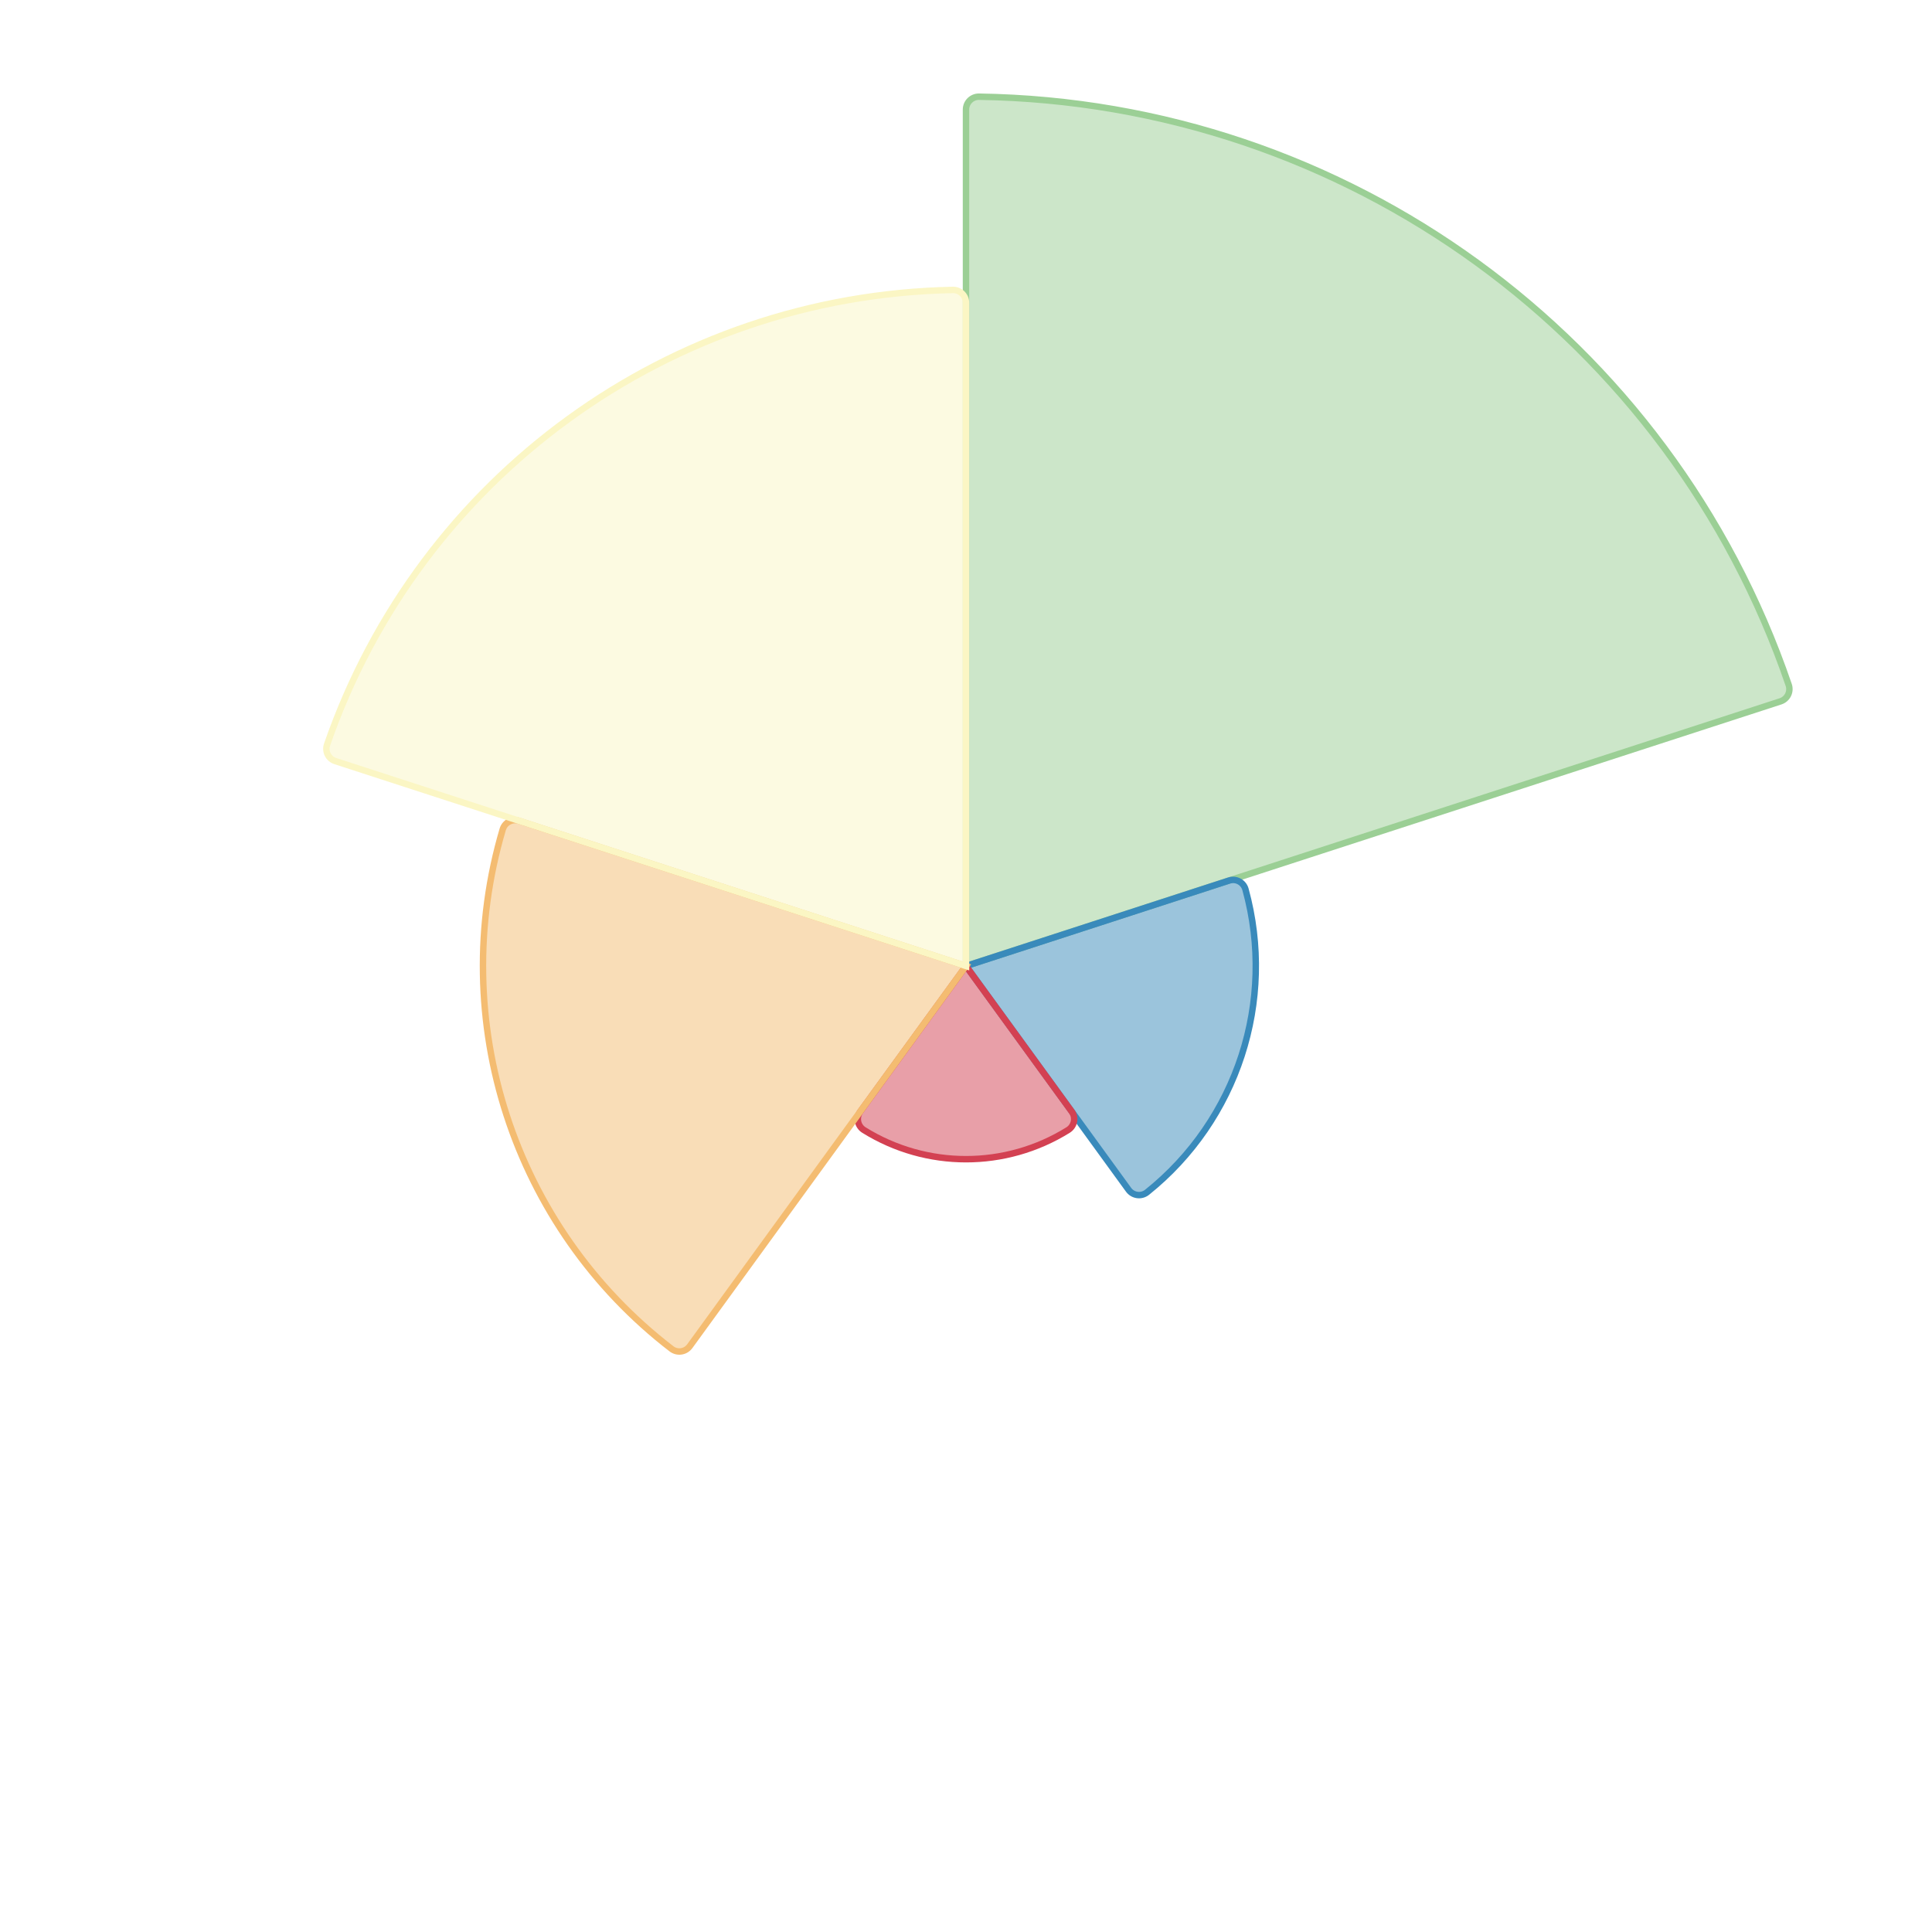
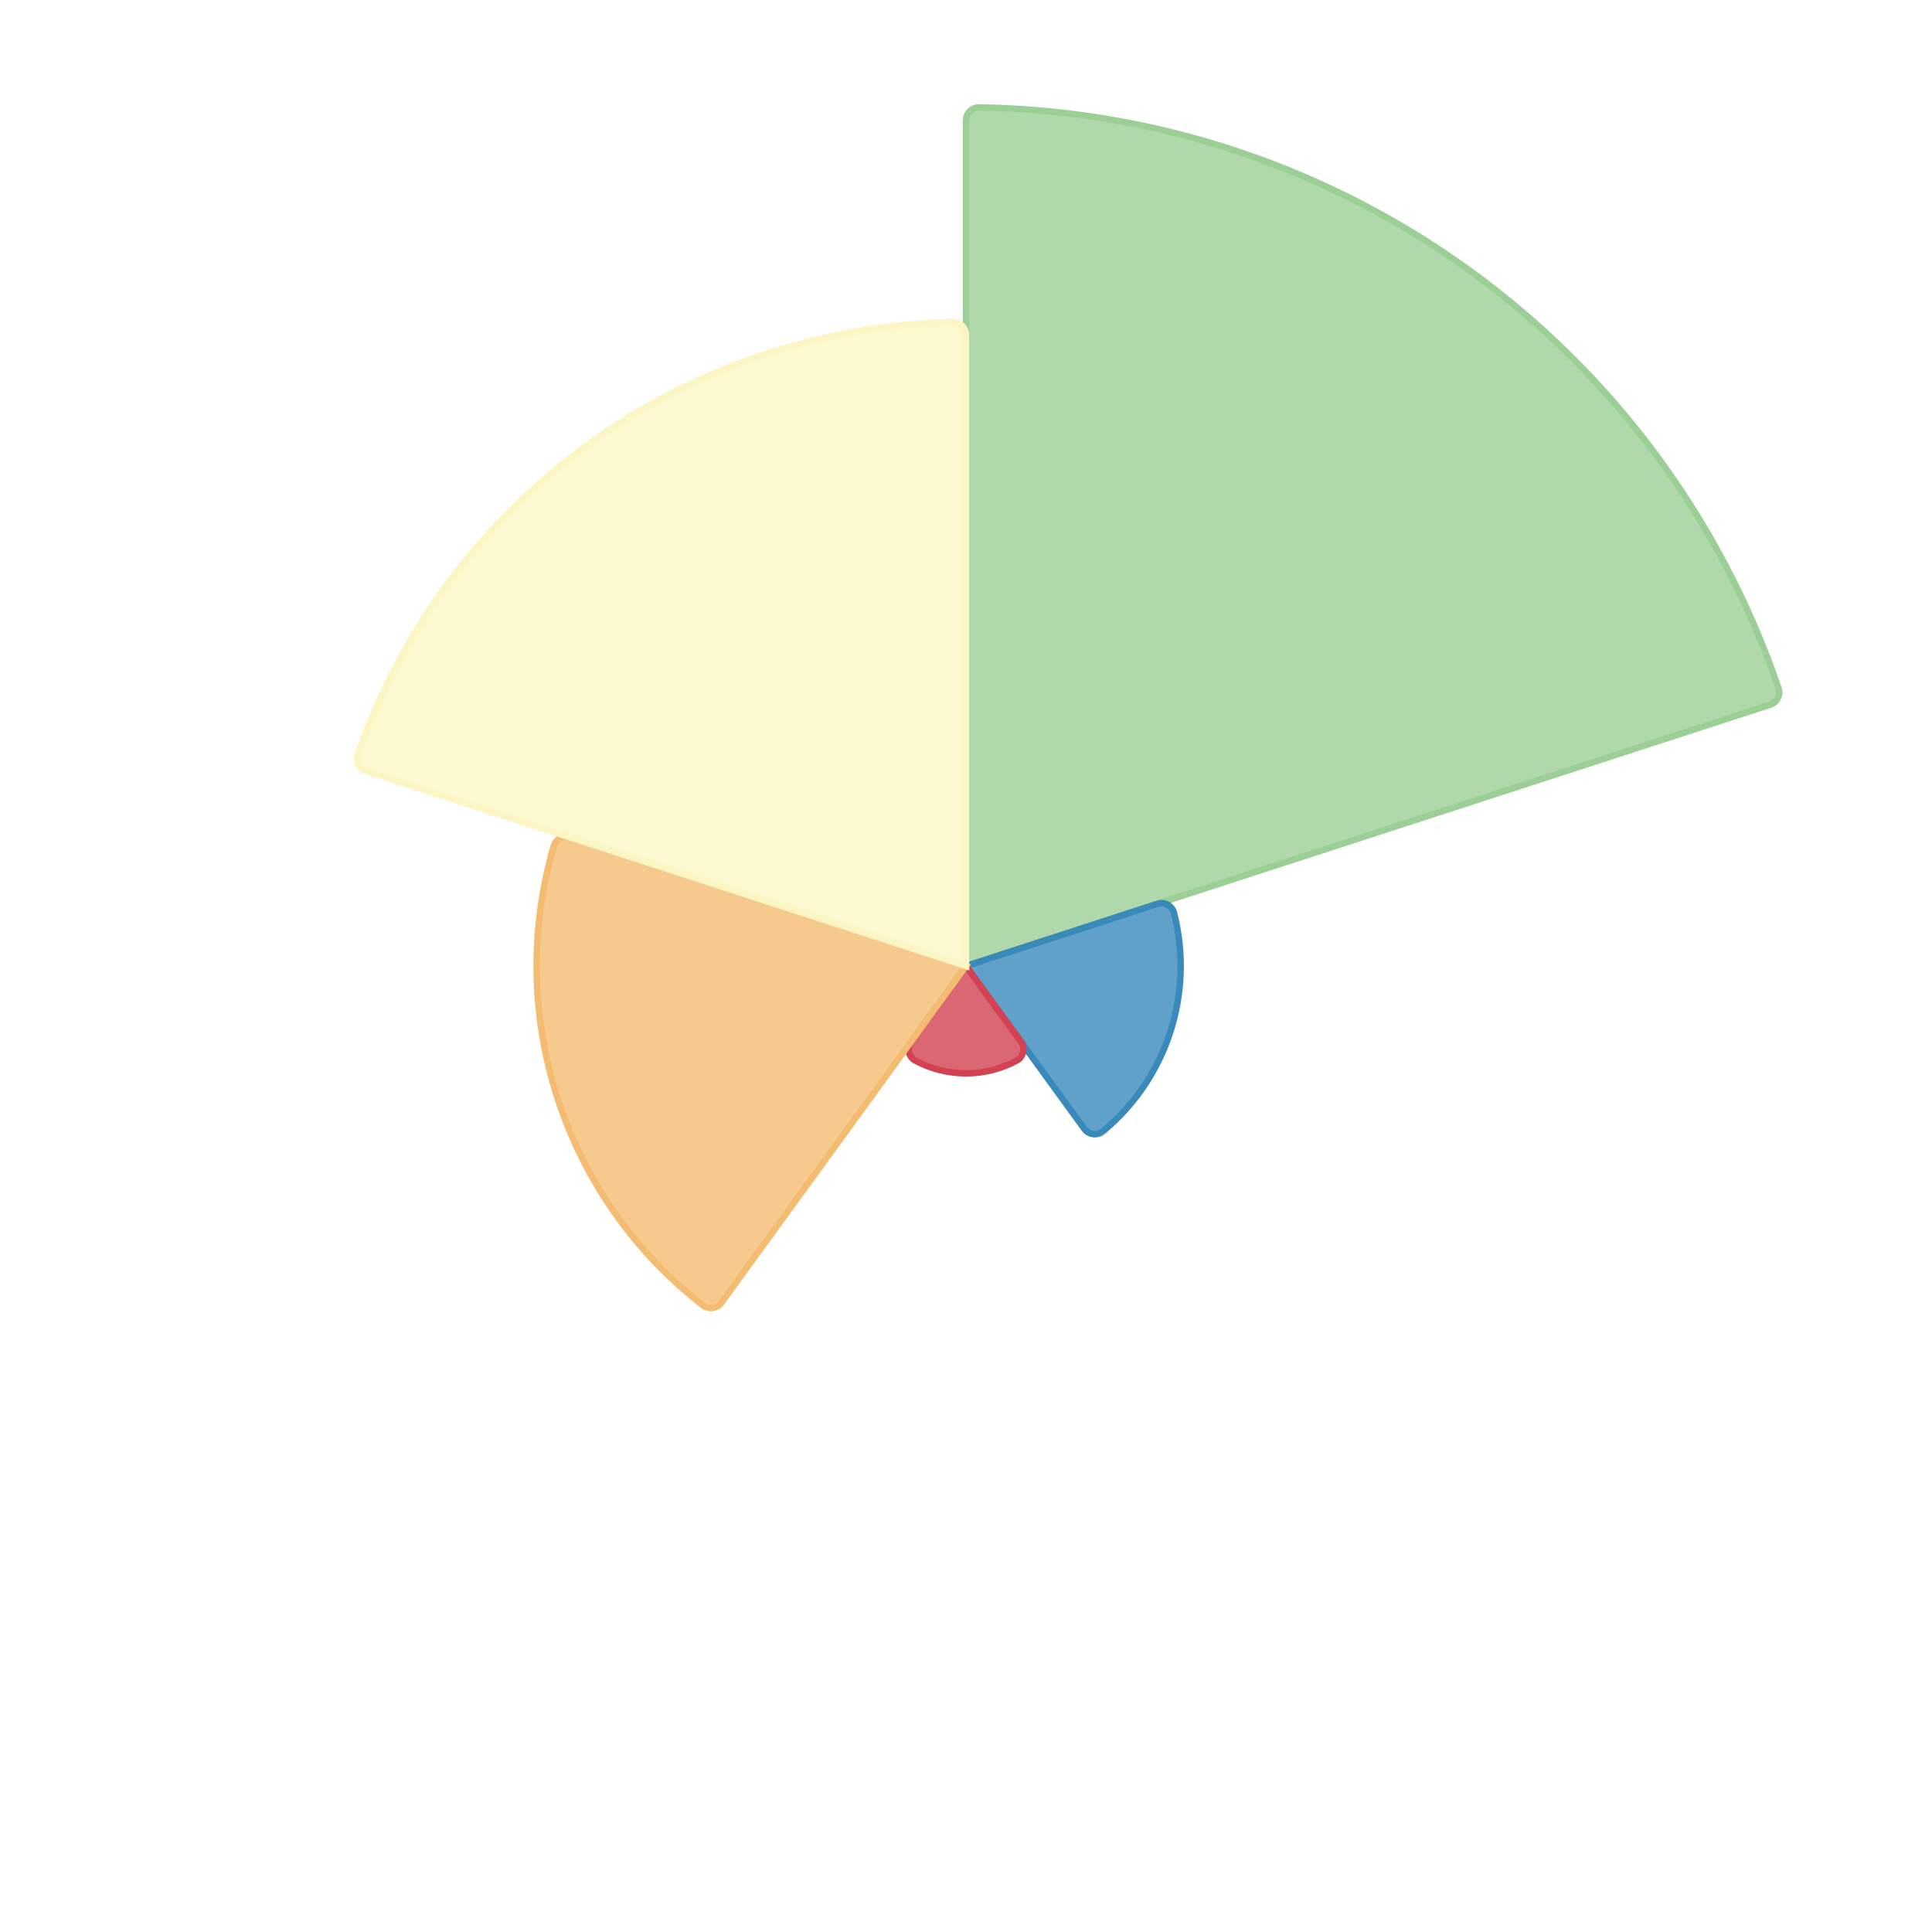
<svg xmlns="http://www.w3.org/2000/svg" version="1.1" width="300" height="300">
  <g class="seriesGroup" transform="translate(150,150)">
    <g class="polarArea">
-       <path class="segment" style="fill: rgb(155, 207, 149);" fill-opacity="0.5" stroke="rgb(155, 207, 149)" stroke-width="1px" d="M0,-132.985A2,2,0,0,1,2.03,-134.985A135,135,0,0,1,127.751,-43.643A2,2,0,0,1,126.476,-41.095L0,0Z" />
-       <path class="segment" style="fill: rgb(57, 138, 187);" fill-opacity="0.5" stroke="rgb(57, 138, 187)" stroke-width="1px" d="M40.851,-13.273A2,2,0,0,1,43.398,-11.9A45,45,0,0,1,28.115,35.136A2,2,0,0,1,25.247,34.75L0,0Z" />
-       <path class="segment" style="fill: rgb(211, 65, 82);" fill-opacity="0.5" stroke="rgb(211, 65, 82)" stroke-width="1px" d="M16.416,22.595A2,2,0,0,1,15.855,25.468A30,30,0,0,1,-15.855,25.468A2,2,0,0,1,-16.416,22.595L0,0Z" />
-       <path class="segment" style="fill: rgb(244, 188, 113);" fill-opacity="0.5" stroke="rgb(244, 188, 113)" stroke-width="1px" d="M-42.892,59.036A2,2,0,0,1,-45.73,59.446A75,75,0,0,1,-71.937,-21.213A2,2,0,0,1,-69.401,-22.55L0,0Z" />
-       <path class="segment" style="fill: rgb(251, 246, 196);" fill-opacity="0.5" stroke="rgb(251, 246, 196)" stroke-width="1px" d="M-97.94,-31.823A2,2,0,0,1,-99.212,-34.38A105,105,0,0,1,-2.039,-104.98A2,2,0,0,1,0,-102.981L0,0Z" />
+       <path class="segment" style="fill: rgb(155, 207, 149);" fill-opacity="0.8" stroke="rgb(155, 207, 149)" stroke-width="1px" d="M0,-131.318A2,2,0,0,1,2.03,-133.318A133.333,133.333,0,0,1,126.165,-43.129A2,2,0,0,1,124.891,-40.58L0,0Z" />
+       <path class="segment" style="fill: rgb(57, 138, 187);" fill-opacity="0.8" stroke="rgb(57, 138, 187)" stroke-width="1px" d="M29.739,-9.663A2,2,0,0,1,32.295,-8.256A33.333,33.333,0,0,1,21.274,25.662A2,2,0,0,1,18.38,25.298L0,0Z" />
+       <path class="segment" style="fill: rgb(211, 65, 82);" fill-opacity="0.8" stroke="rgb(211, 65, 82)" stroke-width="1px" d="M8.54,11.755A2,2,0,0,1,7.866,14.694A16.667,16.667,0,0,1,-7.866,14.694A2,2,0,0,1,-8.54,11.755L0,0Z" />
+       <path class="segment" style="fill: rgb(244, 188, 113);" fill-opacity="0.8" stroke="rgb(244, 188, 113)" stroke-width="1px" d="M-37.992,52.291A2,2,0,0,1,-40.835,52.697A66.667,66.667,0,0,1,-64.011,-18.63A2,2,0,0,1,-61.472,-19.974L0,0Z" />
+       <path class="segment" style="fill: rgb(251, 246, 196);" fill-opacity="0.8" stroke="rgb(251, 246, 196)" stroke-width="1px" d="M-93.184,-30.277A2,2,0,0,1,-94.455,-32.836A100,100,0,0,1,-2.041,-99.979A2,2,0,0,1,0,-97.98L0,0Z" />
    </g>
  </g>
</svg>
